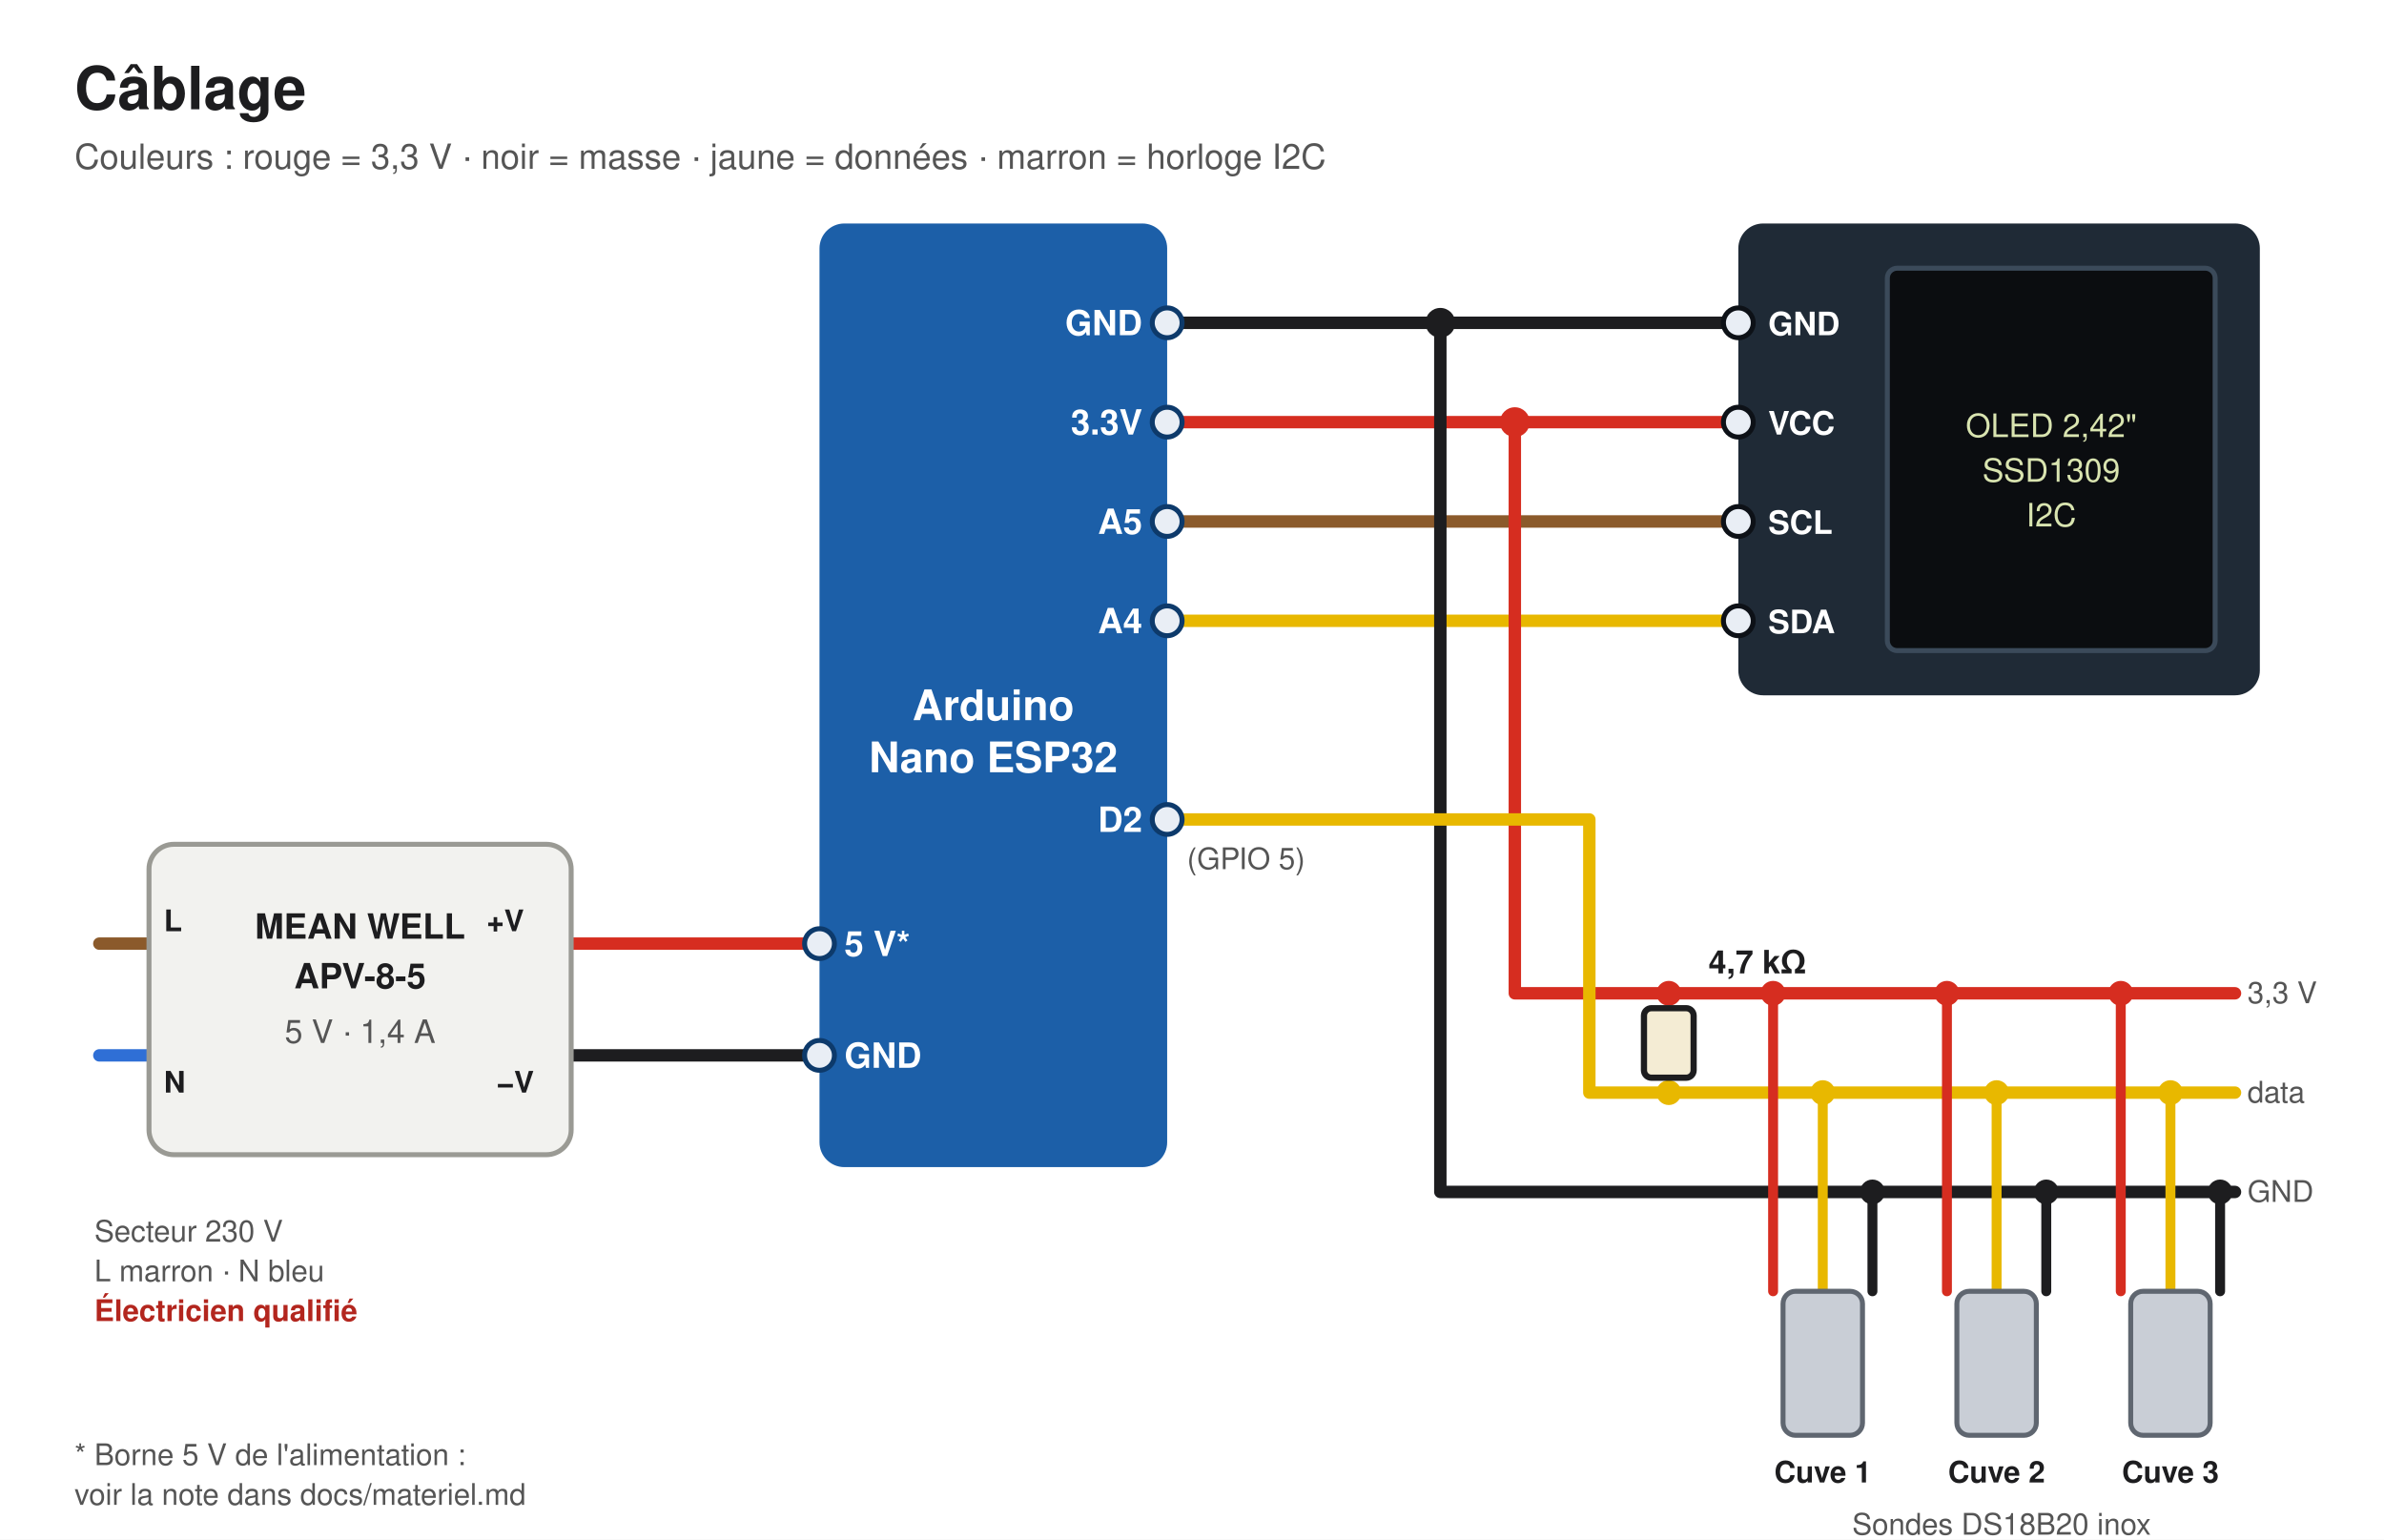
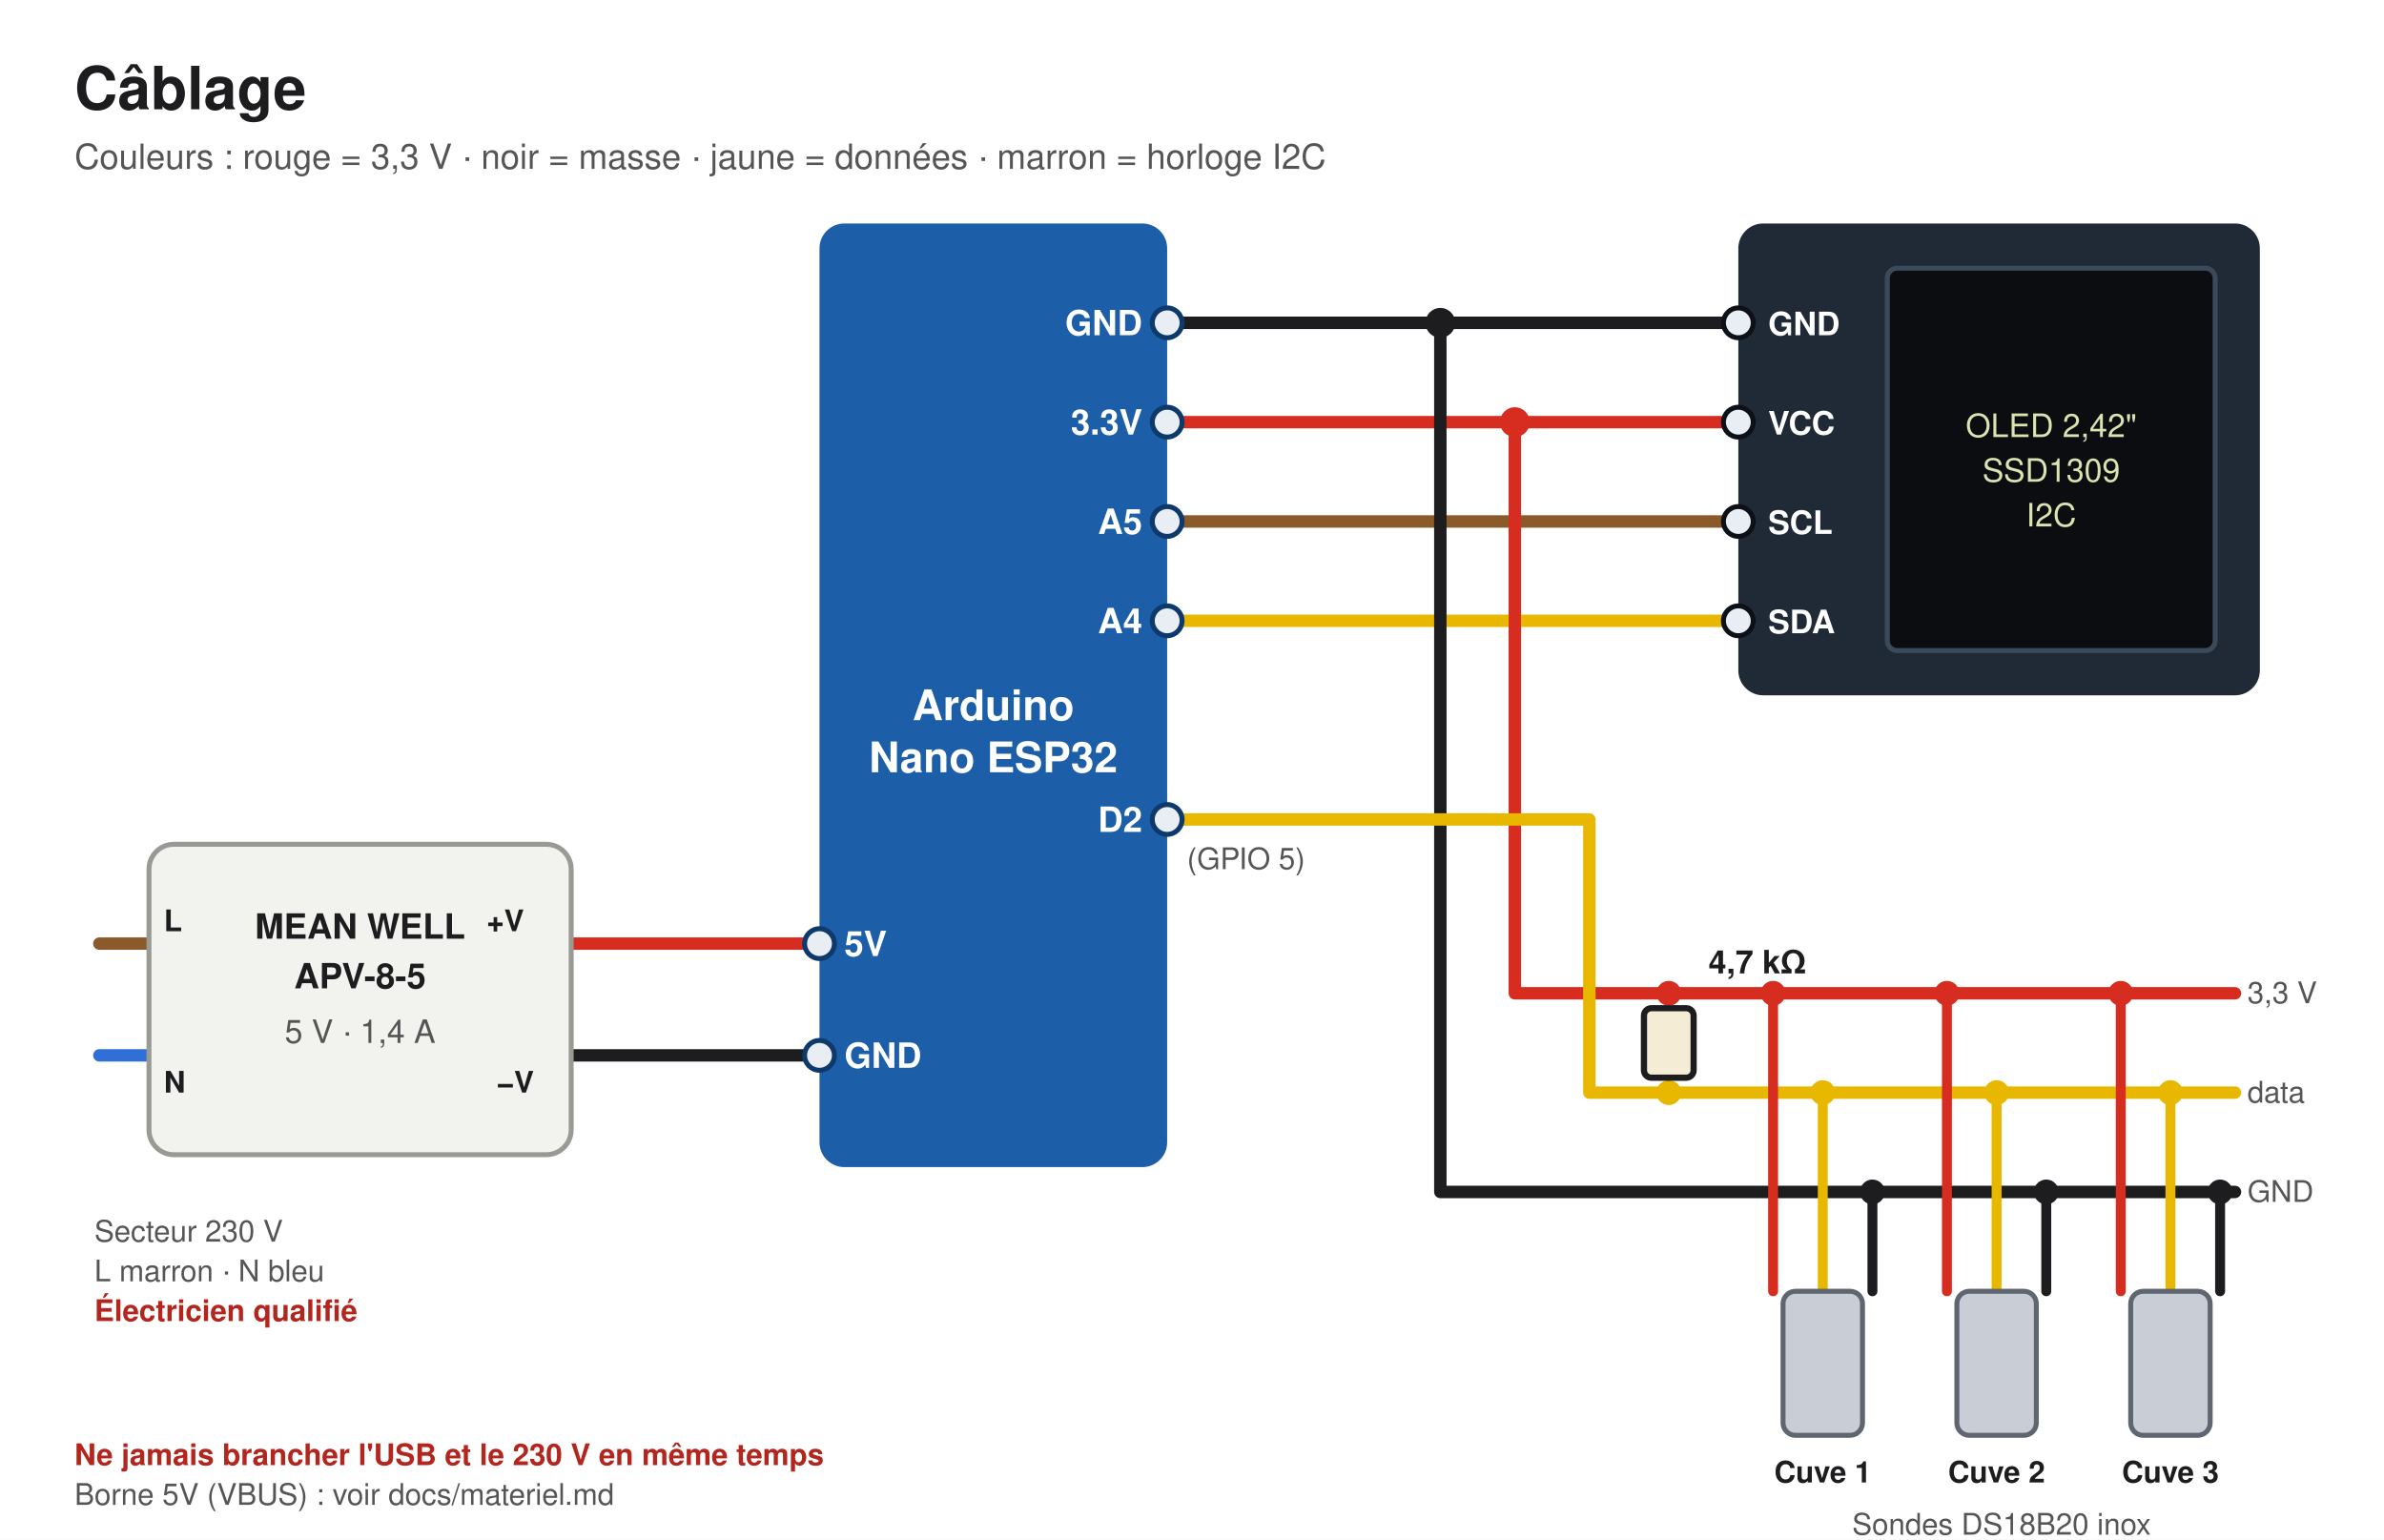
<svg xmlns="http://www.w3.org/2000/svg" viewBox="0 0 960 620" width="960" height="620" font-family="Helvetica, Arial, sans-serif">
  <rect width="960" height="620" fill="#ffffff" />
  <g fill="none" stroke-width="5" stroke-linecap="round" stroke-linejoin="round">
    <path d="M470 130 H700" stroke="#1d1d1f" />
    <path d="M470 170 H700" stroke="#d62d20" />
    <path d="M470 210 H700" stroke="#8b5a2b" />
    <path d="M470 250 H700" stroke="#e8b800" />
    <path d="M580 130 V480 H900" stroke="#1d1d1f" />
    <path d="M610 170 V400 H900" stroke="#d62d20" />
    <path d="M470 330 H640 V440 H900" stroke="#e8b800" />
    <path d="M230 380 H330" stroke="#d62d20" />
    <path d="M230 425 H330" stroke="#1d1d1f" />
    <path d="M40 380 H60" stroke="#8b5a2b" />
    <path d="M40 425 H60" stroke="#2f6fd6" />
  </g>
  <g fill="none" stroke-width="4" stroke-linecap="round">
    <path d="M714 400 V520" stroke="#d62d20" />
    <path d="M734 440 V520" stroke="#e8b800" />
    <path d="M754 480 V520" stroke="#1d1d1f" />
    <path d="M784 400 V520" stroke="#d62d20" />
    <path d="M804 440 V520" stroke="#e8b800" />
    <path d="M824 480 V520" stroke="#1d1d1f" />
    <path d="M854 400 V520" stroke="#d62d20" />
    <path d="M874 440 V520" stroke="#e8b800" />
    <path d="M894 480 V520" stroke="#1d1d1f" />
  </g>
  <g fill="#1d1d1f">
    <circle cx="580" cy="130" r="6" />
    <circle cx="754" cy="480" r="5" />
    <circle cx="824" cy="480" r="5" />
    <circle cx="894" cy="480" r="5" />
  </g>
  <g fill="#d62d20">
    <circle cx="610" cy="170" r="6" />
    <circle cx="714" cy="400" r="5" />
    <circle cx="784" cy="400" r="5" />
    <circle cx="854" cy="400" r="5" />
    <circle cx="672" cy="400" r="5" />
  </g>
  <g fill="#e8b800">
    <circle cx="734" cy="440" r="5" />
    <circle cx="804" cy="440" r="5" />
    <circle cx="874" cy="440" r="5" />
    <circle cx="672" cy="440" r="5" />
  </g>
  <rect x="662" y="406" width="20" height="28" rx="3" fill="#f4ecd4" stroke="#1d1d1f" stroke-width="2.5" />
  <text x="688" y="392" font-size="13" font-weight="700" fill="#1d1d1f">4,7 kΩ</text>
  <rect x="330" y="90" width="140" height="380" rx="10" fill="#1c5fa8" />
  <text x="400" y="290" font-size="17" font-weight="700" fill="#ffffff" text-anchor="middle">Arduino</text>
  <text x="400" y="311" font-size="17" font-weight="700" fill="#ffffff" text-anchor="middle">Nano ESP32</text>
  <g font-size="14" font-weight="700" fill="#ffffff" text-anchor="end">
    <text x="460" y="135">GND</text>
    <text x="460" y="175">3.3V</text>
    <text x="460" y="215">A5</text>
    <text x="460" y="255">A4</text>
    <text x="460" y="335">D2</text>
  </g>
  <g font-size="14" font-weight="700" fill="#ffffff">
-     <text x="340" y="385">5 V*</text>
+     <text x="340" y="385">5V</text>
    <text x="340" y="430">GND</text>
  </g>
  <g fill="#e9eef5" stroke="#0d3a6b" stroke-width="2">
    <circle cx="470" cy="130" r="6" />
    <circle cx="470" cy="170" r="6" />
    <circle cx="470" cy="210" r="6" />
    <circle cx="470" cy="250" r="6" />
    <circle cx="470" cy="330" r="6" />
    <circle cx="330" cy="380" r="6" />
    <circle cx="330" cy="425" r="6" />
  </g>
  <text x="478" y="350" font-size="12" fill="#555">(GPIO 5)</text>
  <rect x="700" y="90" width="210" height="190" rx="10" fill="#1f2a36" />
  <rect x="760" y="108" width="132" height="154" rx="4" fill="#0b0d10" stroke="#3b4a5a" stroke-width="2" />
  <text x="826" y="176" font-size="13" fill="#d9e4b0" text-anchor="middle">OLED 2,42"</text>
  <text x="826" y="194" font-size="13" fill="#d9e4b0" text-anchor="middle">SSD1309</text>
  <text x="826" y="212" font-size="13" fill="#d9e4b0" text-anchor="middle">I2C</text>
  <g font-size="13" font-weight="700" fill="#ffffff">
    <text x="712" y="135">GND</text>
    <text x="712" y="175">VCC</text>
    <text x="712" y="215">SCL</text>
    <text x="712" y="255">SDA</text>
  </g>
  <g fill="#e9eef5" stroke="#0d1117" stroke-width="2">
    <circle cx="700" cy="130" r="6" />
    <circle cx="700" cy="170" r="6" />
    <circle cx="700" cy="210" r="6" />
    <circle cx="700" cy="250" r="6" />
  </g>
  <g fill="#c9ced6" stroke="#5f6670" stroke-width="2">
    <rect x="718" y="520" width="32" height="58" rx="5" />
    <rect x="788" y="520" width="32" height="58" rx="5" />
    <rect x="858" y="520" width="32" height="58" rx="5" />
  </g>
  <g font-size="12" font-weight="700" fill="#1d1d1f" text-anchor="middle">
    <text x="734" y="597">Cuve 1</text>
    <text x="804" y="597">Cuve 2</text>
    <text x="874" y="597">Cuve 3</text>
  </g>
  <text x="806" y="618" font-size="12" fill="#555" text-anchor="middle">Sondes DS18B20 inox</text>
  <g font-size="12" fill="#555">
    <text x="905" y="404">3,3 V</text>
    <text x="905" y="444">data</text>
    <text x="905" y="484">GND</text>
  </g>
  <rect x="60" y="340" width="170" height="125" rx="10" fill="#f2f2ef" stroke="#9a9a94" stroke-width="2" />
  <text x="145" y="378" font-size="14" font-weight="700" fill="#1d1d1f" text-anchor="middle">MEAN WELL</text>
  <text x="145" y="398" font-size="14" font-weight="700" fill="#1d1d1f" text-anchor="middle">APV-8-5</text>
  <text x="145" y="420" font-size="13" fill="#555" text-anchor="middle">5 V · 1,4 A</text>
  <g font-size="12" font-weight="700" fill="#1d1d1f">
    <text x="196" y="375">+V</text>
    <text x="200" y="440">−V</text>
    <text x="66" y="375">L</text>
    <text x="66" y="440">N</text>
  </g>
  <text x="38" y="500" font-size="12" fill="#555">Secteur 230 V</text>
  <text x="38" y="516" font-size="12" fill="#555">L marron · N bleu</text>
  <text x="38" y="532" font-size="12" fill="#b3261e" font-weight="700">Électricien qualifié</text>
  <text x="30" y="44" font-size="24" font-weight="700" fill="#1d1d1f">Câblage</text>
  <text x="30" y="68" font-size="14" fill="#555">Couleurs : rouge = 3,3 V · noir = masse · jaune = données · marron = horloge I2C</text>
-   <text x="30" y="590" font-size="12" fill="#555">* Borne 5 V de l'alimentation :</text>
-   <text x="30" y="606" font-size="12" fill="#555">voir la note dans docs/materiel.md</text>
+   <text x="30" y="590" font-size="12" fill="#b3261e" font-weight="700">Ne jamais brancher l'USB et le 230 V en même temps</text>
+   <text x="30" y="606" font-size="12" fill="#555">Borne 5V (VBUS) : voir docs/materiel.md</text>
</svg>
